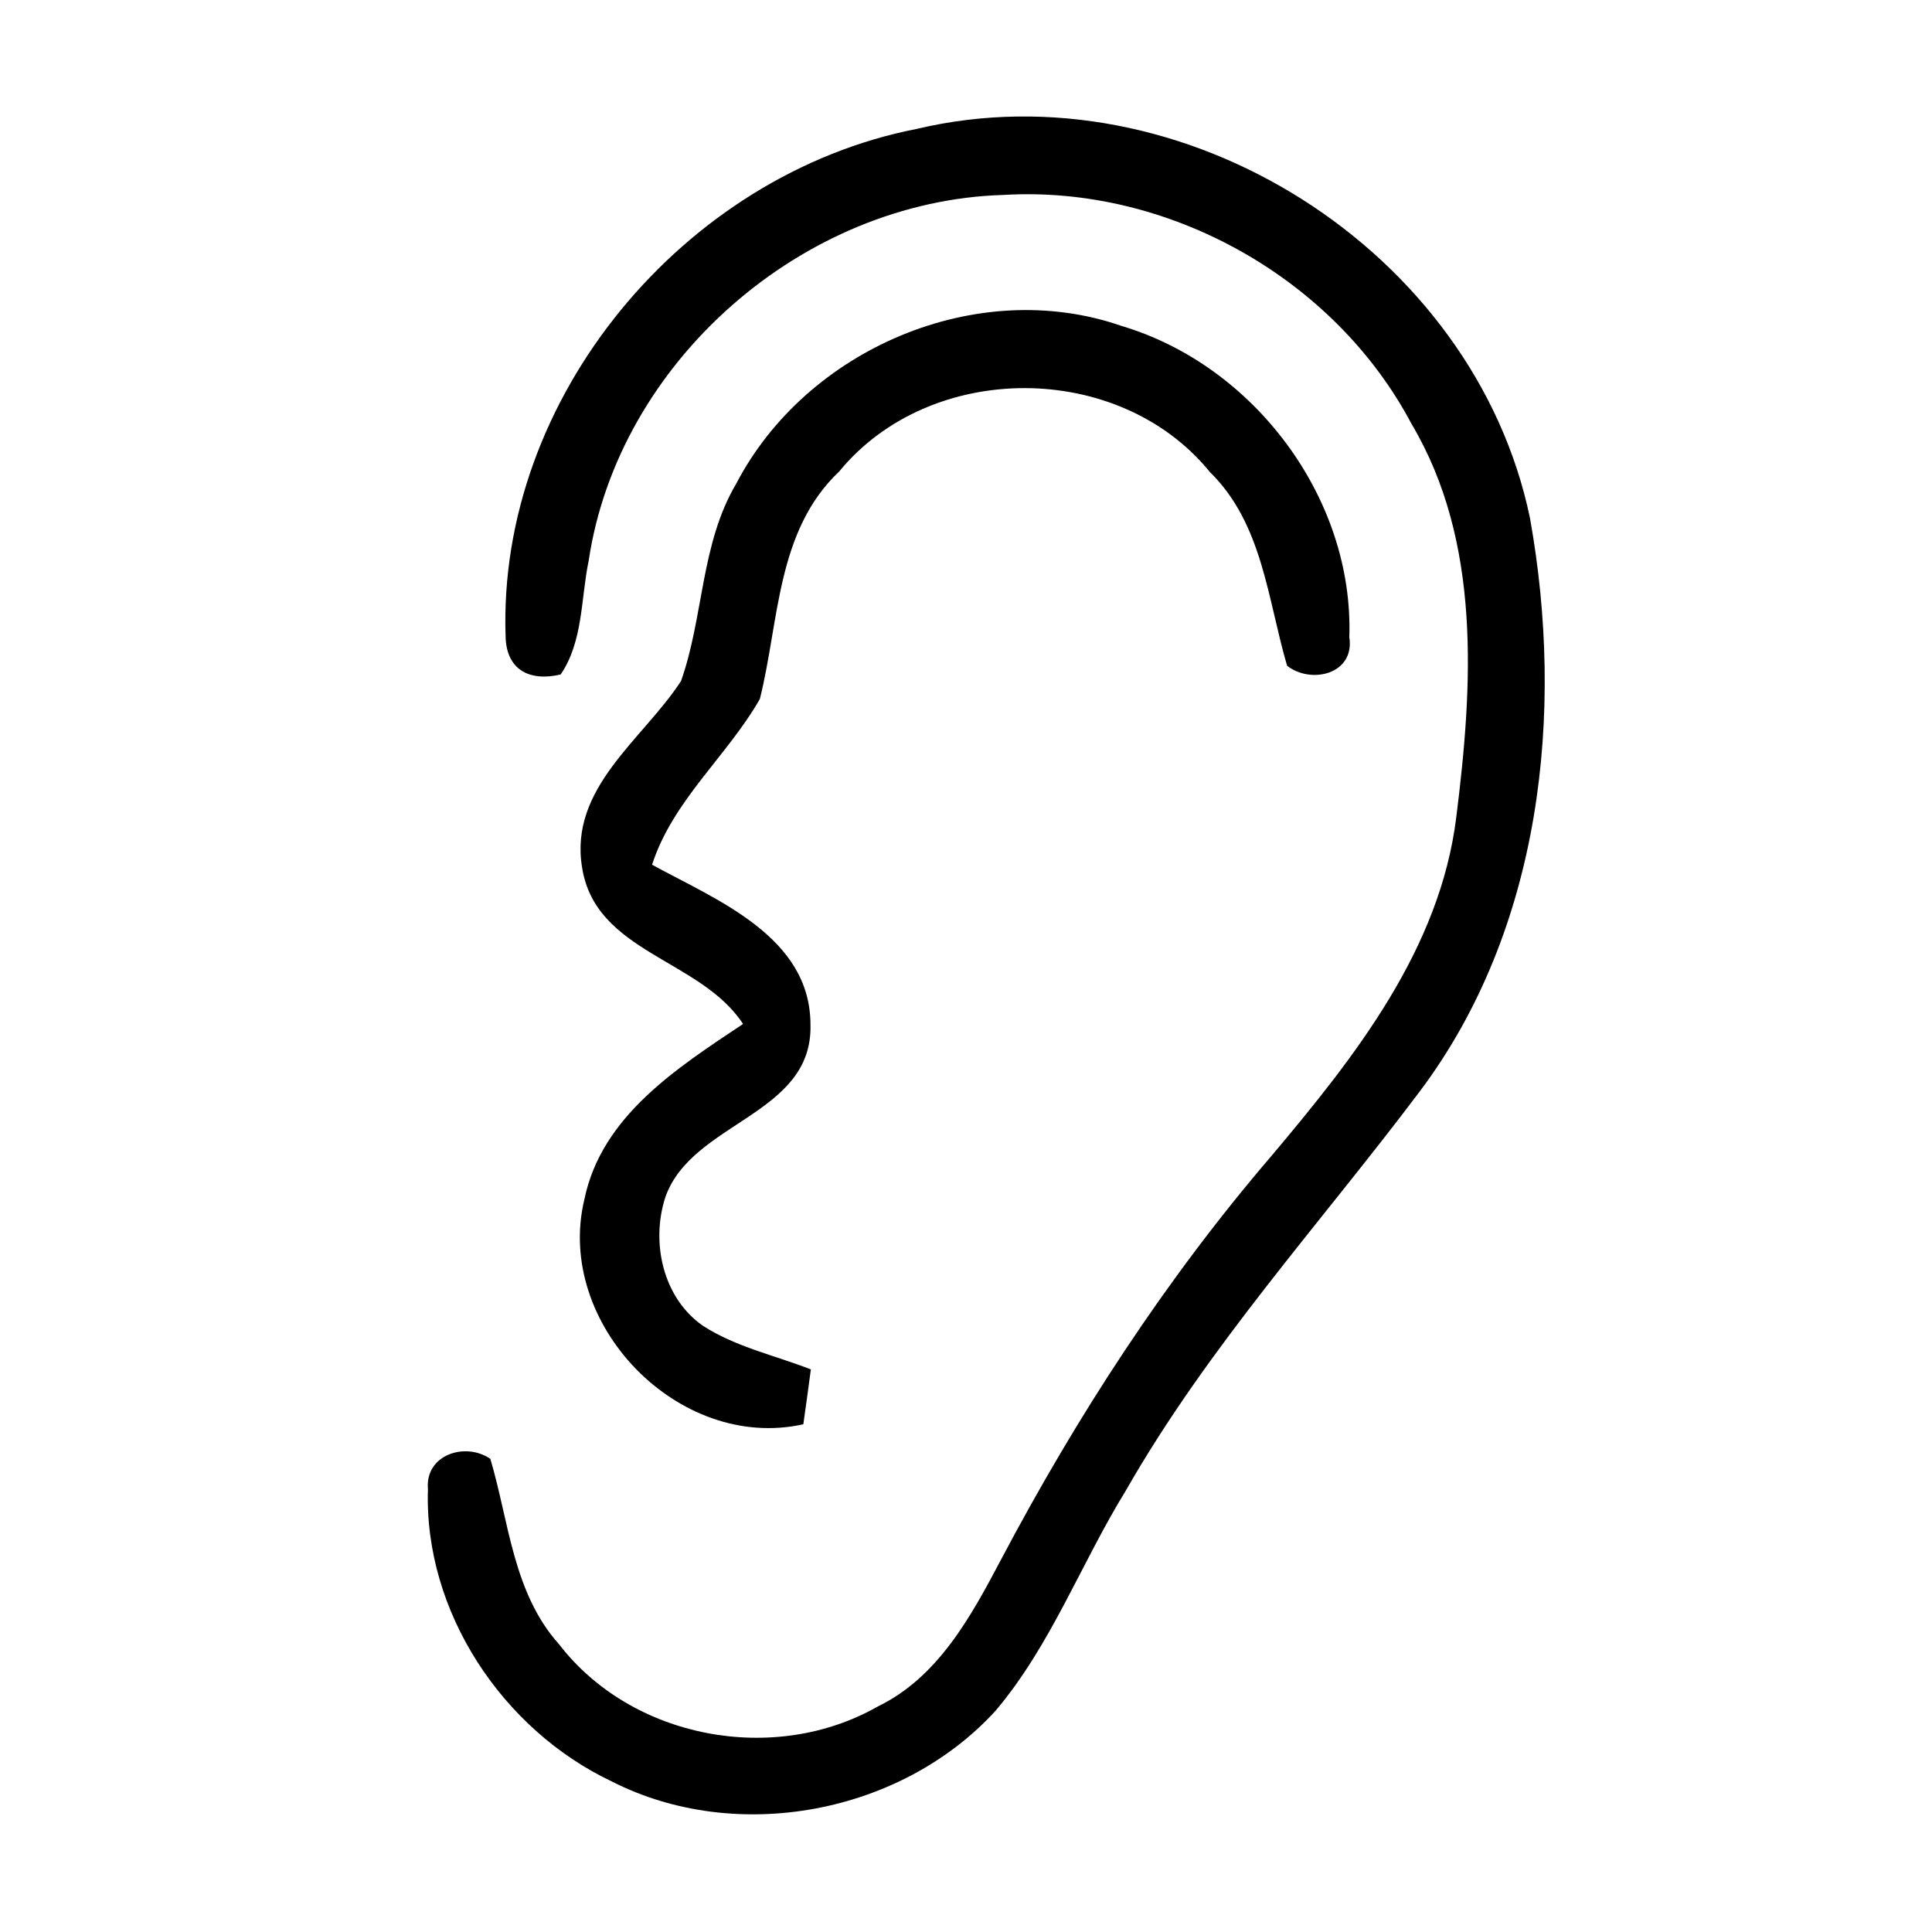
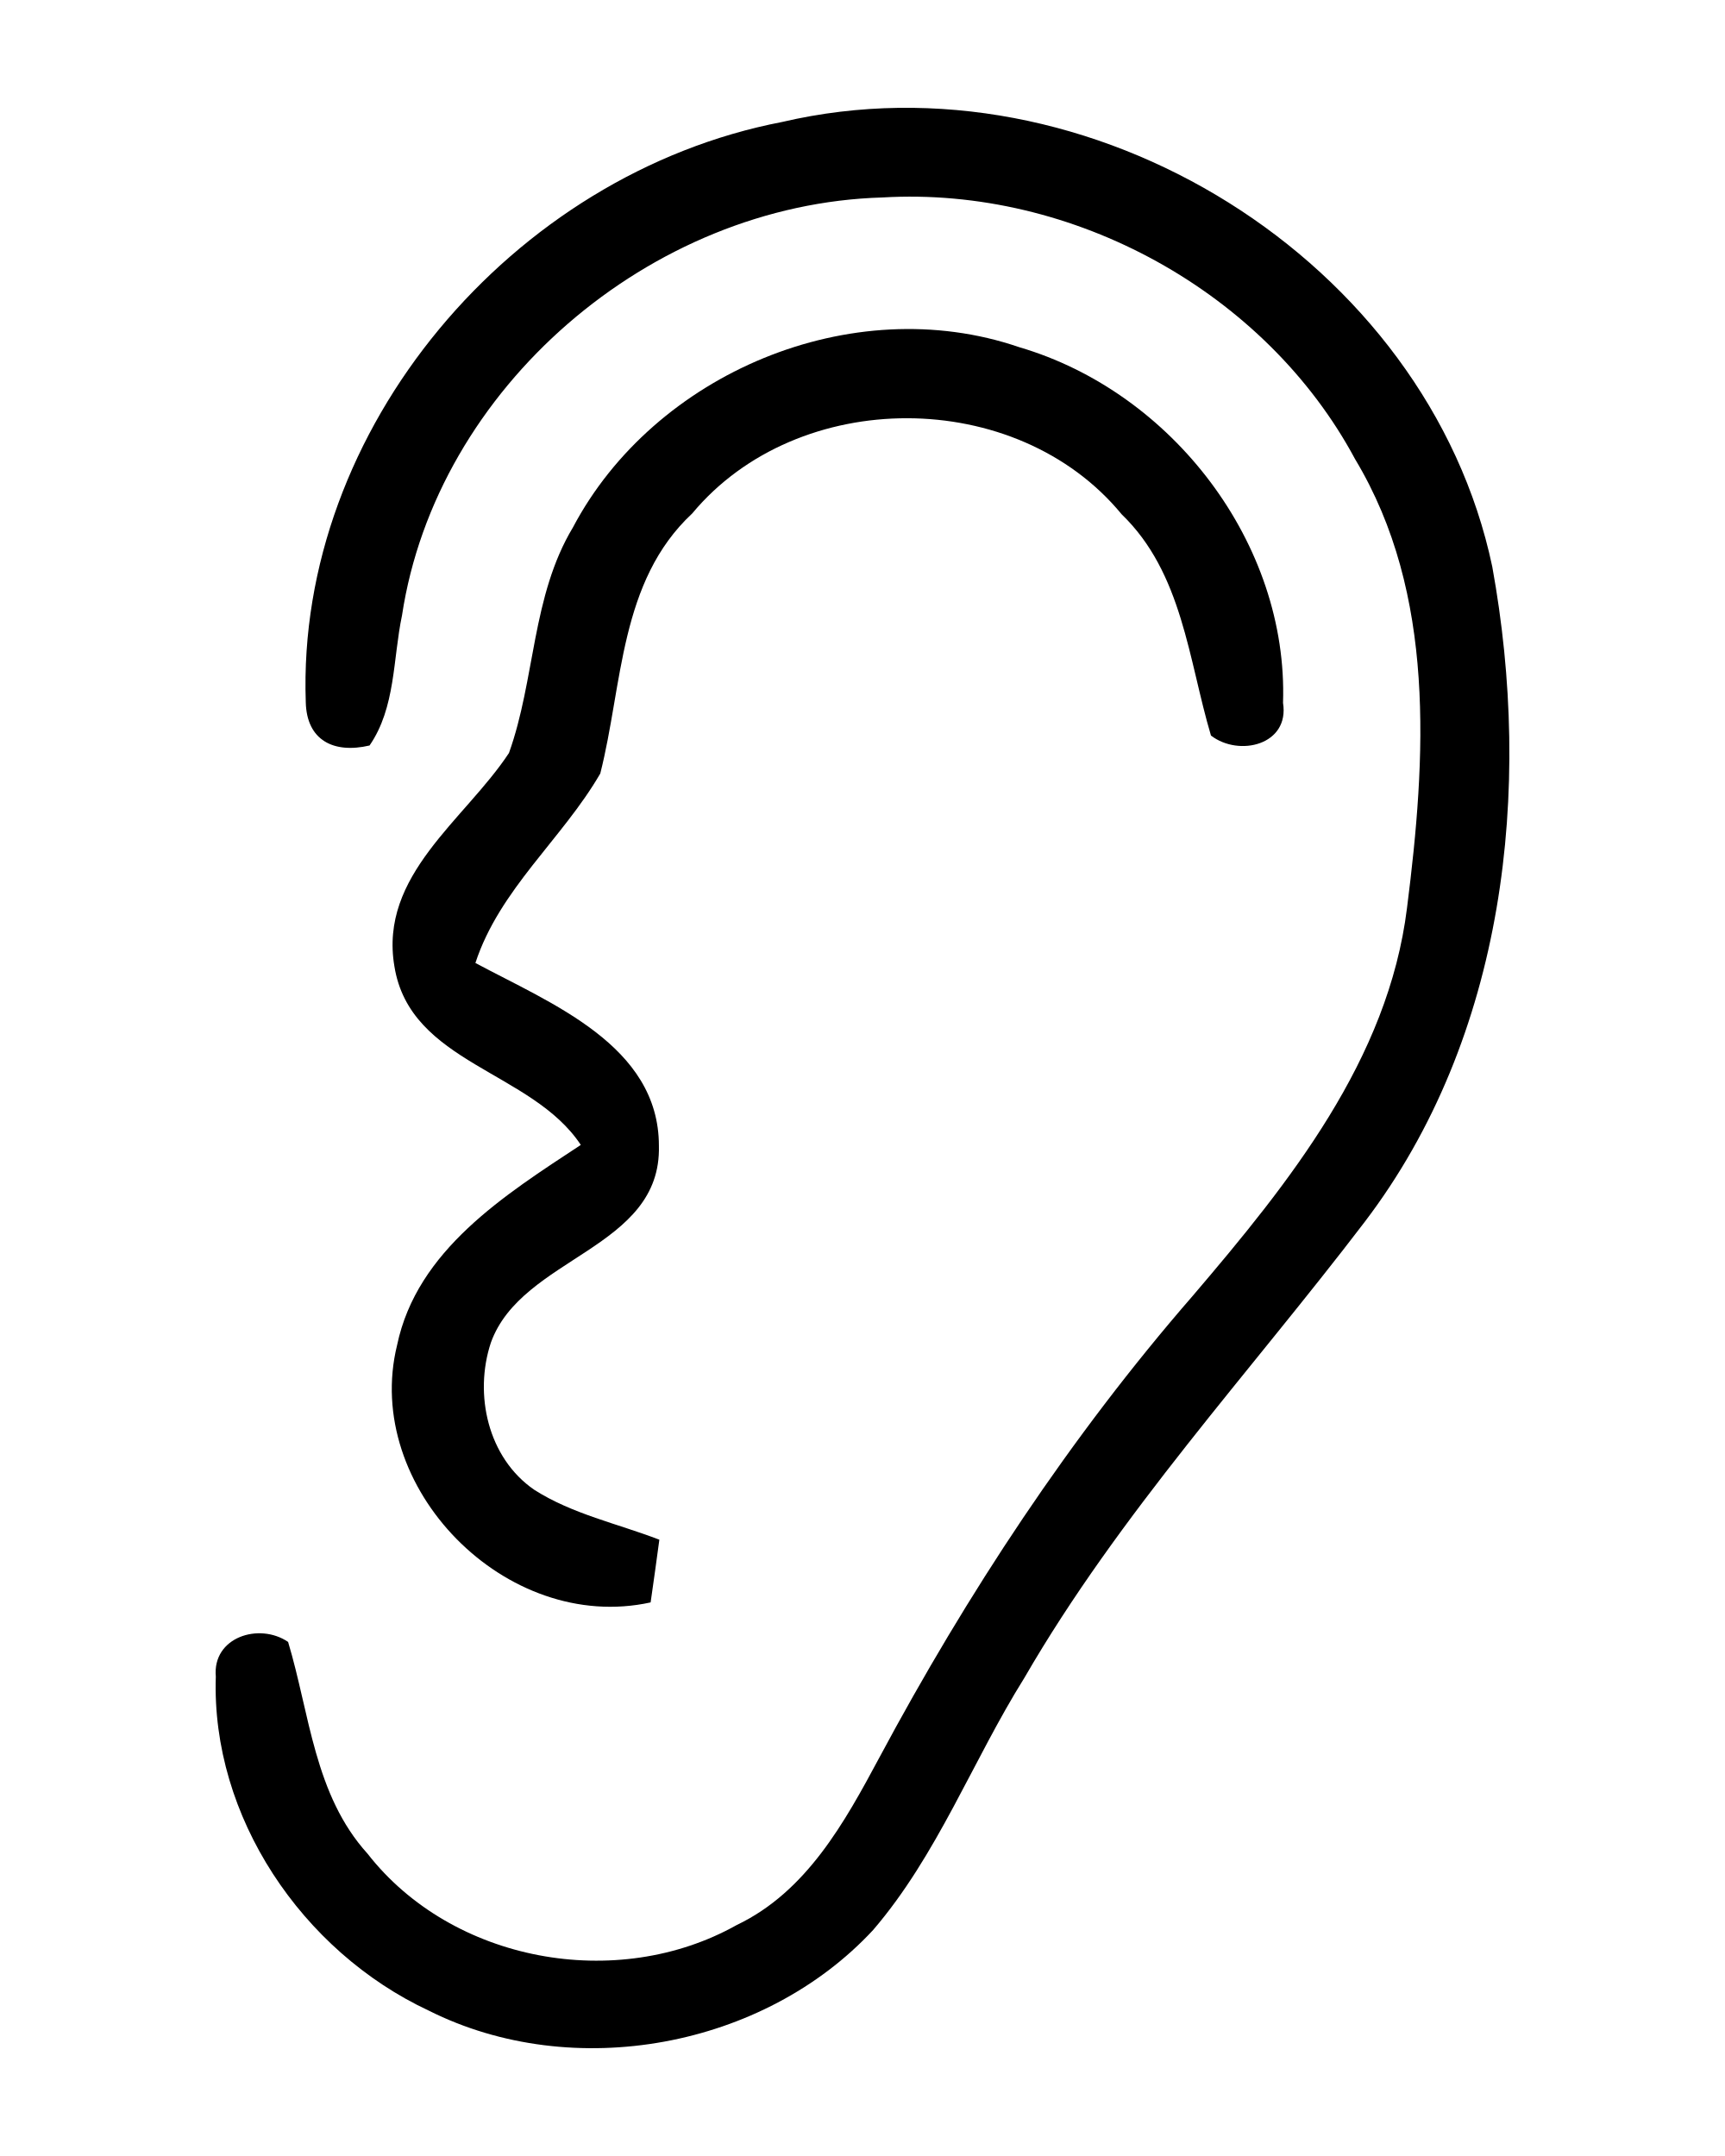
- <svg xmlns="http://www.w3.org/2000/svg" width="100pt" height="100pt" viewBox="0 0 100 100" version="1.1">
-   <g id="#000000ff">
-     <path fill="#000000" opacity="1.00" d=" M 47.46 6.67 C 61.23 3.41 76.31 12.96 79.19 26.81 C 81.00 36.89 79.79 48.11 73.48 56.50 C 68.35 63.32 62.54 69.68 58.28 77.14 C 55.96 80.90 54.40 85.16 51.52 88.56 C 46.64 93.89 38.12 95.49 31.67 92.21 C 25.99 89.52 21.94 83.41 22.15 77.08 C 21.99 75.29 24.09 74.62 25.38 75.51 C 26.35 78.77 26.55 82.44 28.93 85.10 C 32.71 90.01 40.07 91.38 45.43 88.33 C 48.55 86.82 50.25 83.68 51.80 80.75 C 55.73 73.31 60.33 66.22 65.81 59.83 C 70.12 54.71 74.54 49.14 75.38 42.27 C 76.23 35.49 76.69 28.05 73.06 21.94 C 69.06 14.38 60.47 9.58 51.94 10.09 C 41.55 10.39 32.01 18.72 30.47 29.02 C 30.06 30.99 30.19 33.19 29.02 34.91 C 27.42 35.29 26.21 34.68 26.17 32.95 C 25.74 20.58 35.40 9.02 47.46 6.67 Z" />
-     <path fill="#000000" opacity="1.00" d=" M 38.11 25.03 C 41.74 18.07 50.56 14.27 58.05 16.87 C 64.91 18.91 70.08 25.79 69.84 32.98 C 70.14 34.88 67.88 35.44 66.62 34.46 C 65.61 31.02 65.35 27.10 62.63 24.44 C 57.93 18.65 48.17 18.64 43.44 24.40 C 40.18 27.48 40.34 32.15 39.33 36.18 C 37.63 39.15 34.83 41.42 33.75 44.76 C 37.11 46.59 41.95 48.49 41.95 53.04 C 42.07 57.73 35.82 58.05 34.44 61.96 C 33.68 64.29 34.30 67.17 36.38 68.62 C 38.08 69.72 40.10 70.15 41.97 70.88 C 41.88 71.59 41.68 73.01 41.58 73.72 C 35.11 75.16 28.69 68.49 30.25 62.07 C 31.14 57.76 35.06 55.27 38.46 53.00 C 36.26 49.63 30.83 49.33 30.13 44.91 C 29.44 40.78 33.27 38.29 35.25 35.25 C 36.43 31.91 36.26 28.15 38.11 25.03 Z" />
+ <svg xmlns="http://www.w3.org/2000/svg" id="svg3352" version="1.1" viewBox="0 0 80 100" height="100pt" width="80pt">
+   <defs id="defs3361" />
+   <g transform="matrix(1.03782,0,0,1.024113,-12.97875,-1.174407)" id="#000000ff">
+     <path style="opacity:1;fill:#000000" id="path3355" d="m 47.46,6.67 c 13.77,-3.26 28.85,6.29 31.73,20.14 1.81,10.08 0.6,21.3 -5.71,29.69 -5.13,6.82 -10.94,13.18 -15.2,20.64 -2.32,3.76 -3.88,8.02 -6.76,11.42 -4.88,5.33 -13.4,6.93 -19.85,3.65 -5.68,-2.69 -9.73,-8.8 -9.52,-15.13 -0.16,-1.79 1.94,-2.46 3.23,-1.57 0.97,3.26 1.17,6.93 3.55,9.59 3.78,4.91 11.14,6.28 16.5,3.23 3.12,-1.51 4.82,-4.65 6.37,-7.58 3.93,-7.44 8.53,-14.53 14.01,-20.92 4.31,-5.12 8.73,-10.69 9.57,-17.56 0.85,-6.78 1.31,-14.22 -2.32,-20.33 -4,-7.56 -12.59,-12.36 -21.12,-11.85 -10.39,0.3 -19.93,8.63 -21.47,18.93 -0.41,1.97 -0.28,4.17 -1.45,5.89 -1.6,0.38 -2.81,-0.23 -2.85,-1.96 C 25.74,20.58 35.4,9.02 47.46,6.67 Z" />
+     <path style="opacity:1;fill:#000000" id="path3357" d="m 38.11,25.03 c 3.63,-6.96 12.45,-10.76 19.94,-8.16 6.86,2.04 12.03,8.92 11.79,16.11 0.3,1.9 -1.96,2.46 -3.22,1.48 -1.01,-3.44 -1.27,-7.36 -3.99,-10.02 -4.7,-5.79 -14.46,-5.8 -19.19,-0.04 -3.26,3.08 -3.1,7.75 -4.11,11.78 -1.7,2.97 -4.5,5.24 -5.58,8.58 3.36,1.83 8.2,3.73 8.2,8.28 0.12,4.69 -6.13,5.01 -7.51,8.92 -0.76,2.33 -0.14,5.21 1.94,6.66 1.7,1.1 3.72,1.53 5.59,2.26 -0.09,0.71 -0.29,2.13 -0.39,2.84 -6.47,1.44 -12.89,-5.23 -11.33,-11.65 0.89,-4.31 4.81,-6.8 8.21,-9.07 -2.2,-3.37 -7.63,-3.67 -8.33,-8.09 -0.69,-4.13 3.14,-6.62 5.12,-9.66 1.18,-3.34 1.01,-7.1 2.86,-10.22 z" />
  </g>
</svg>
